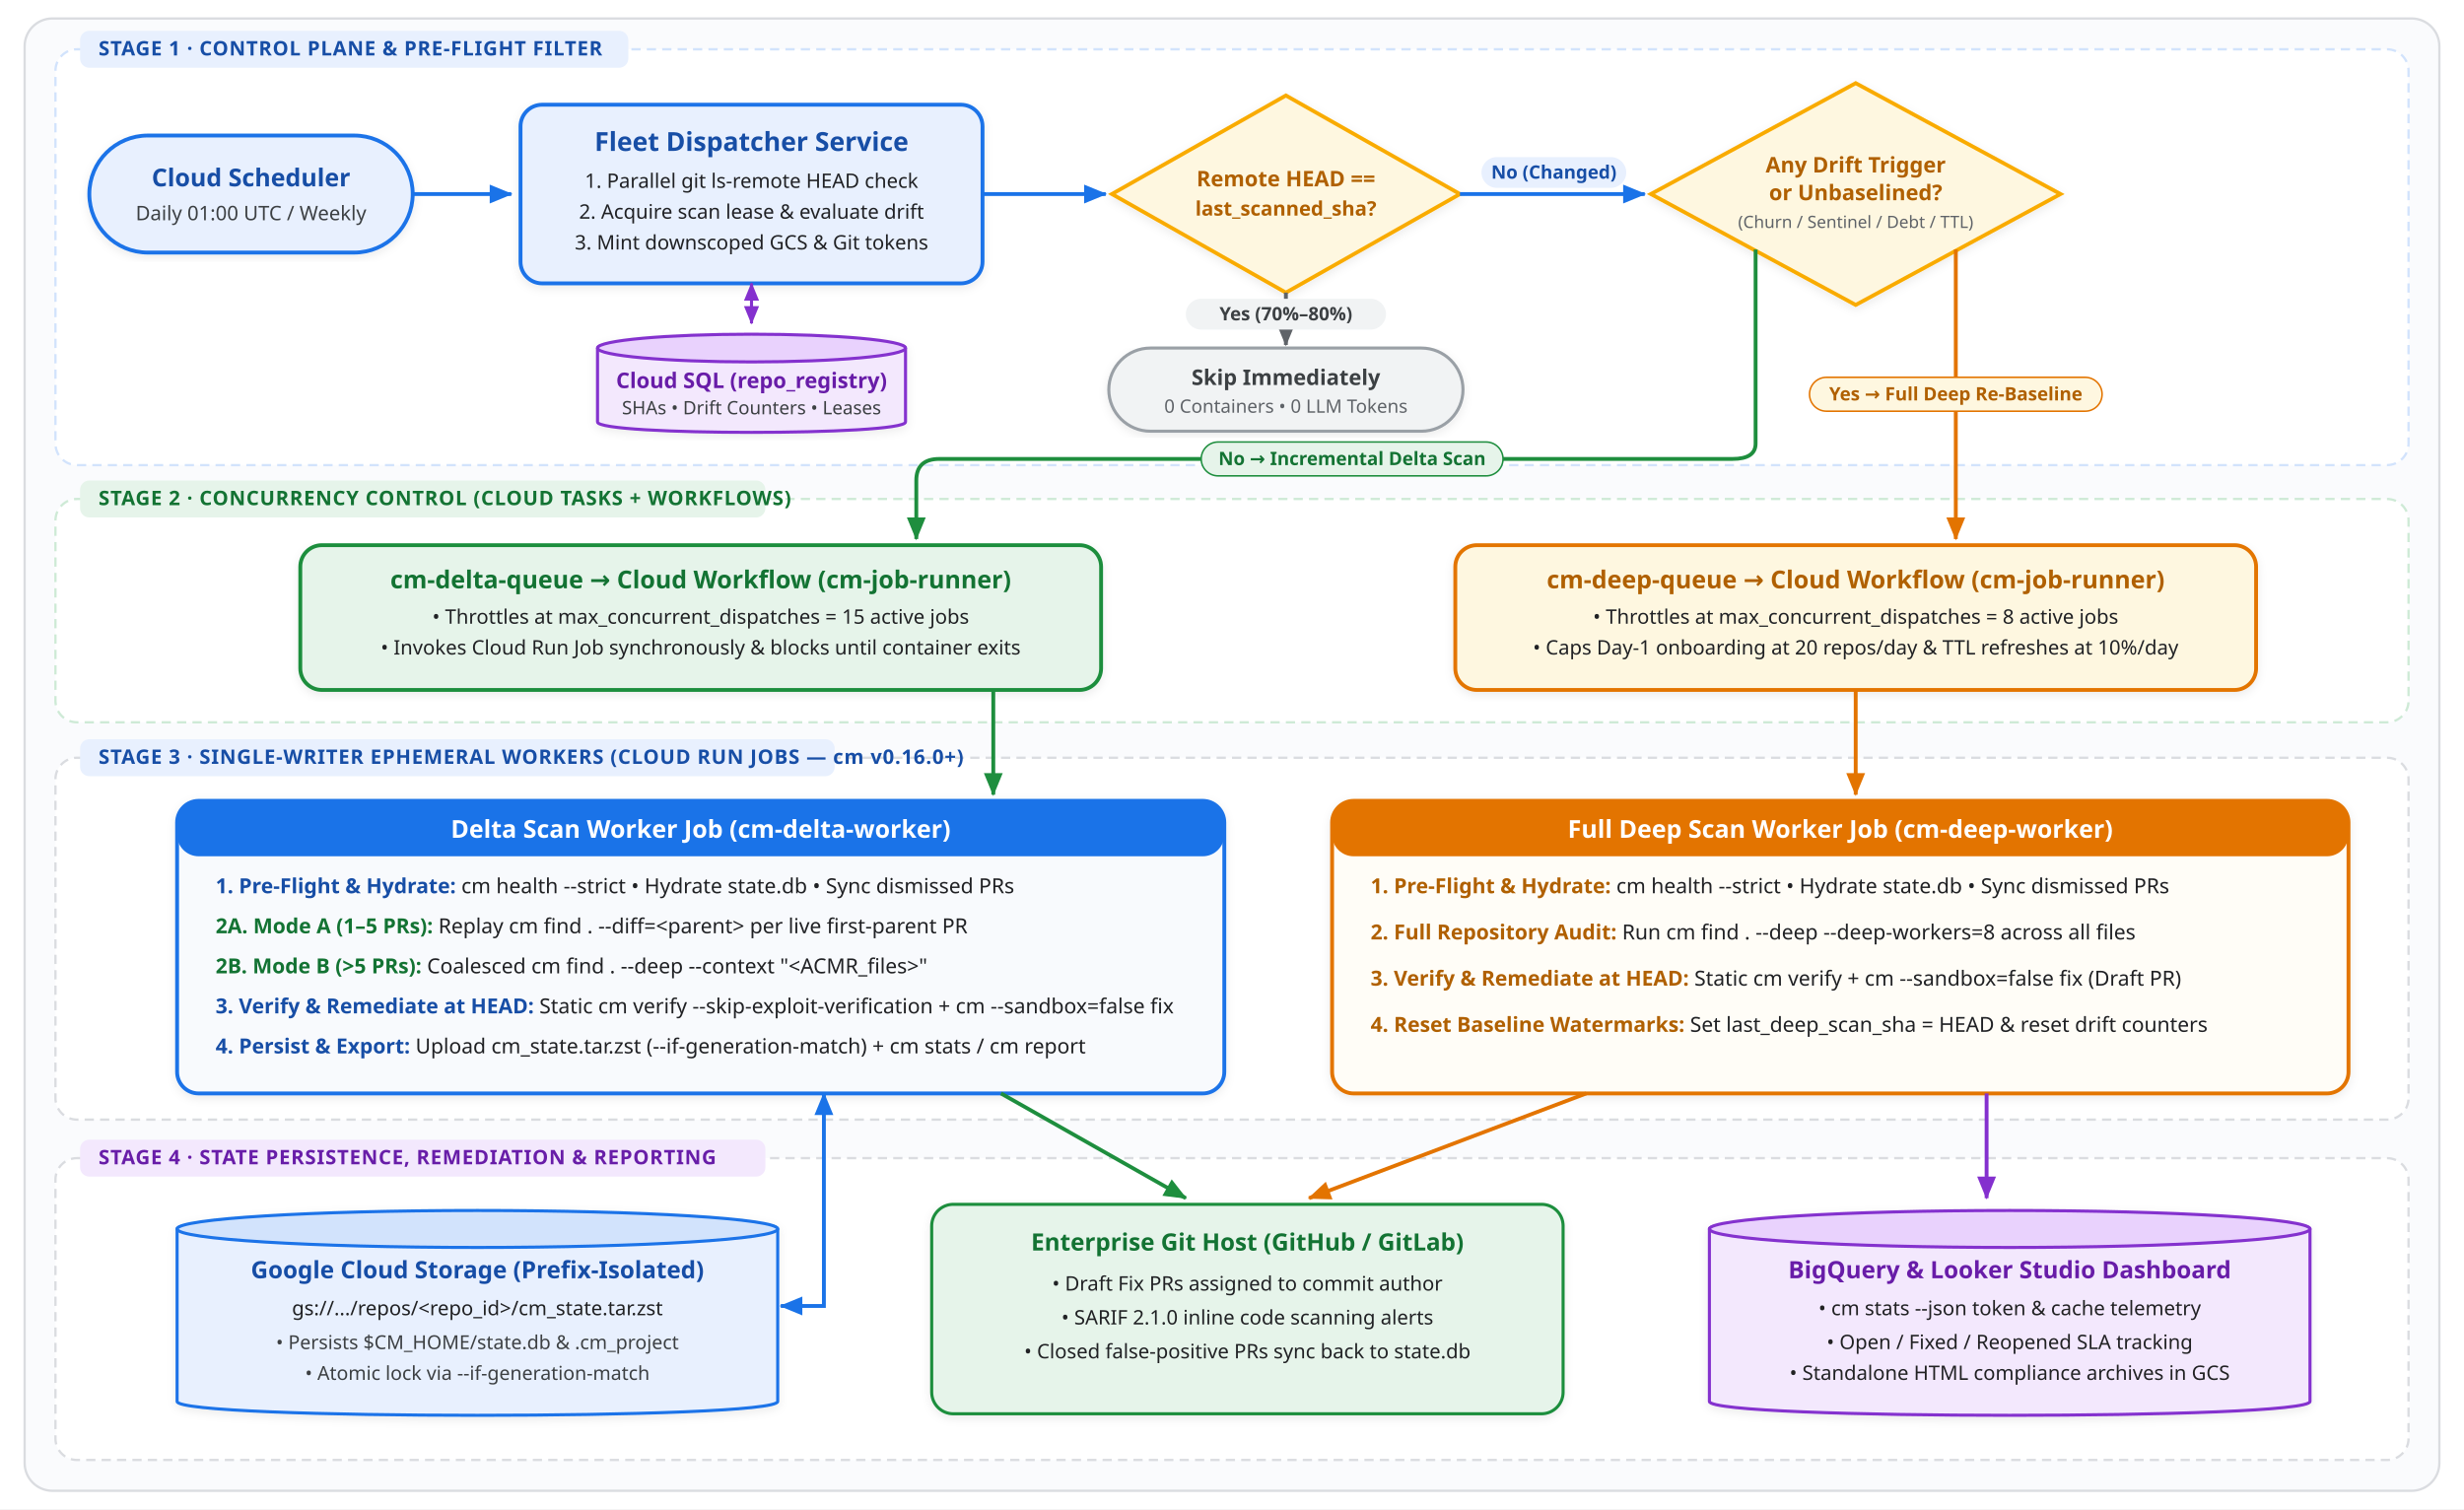
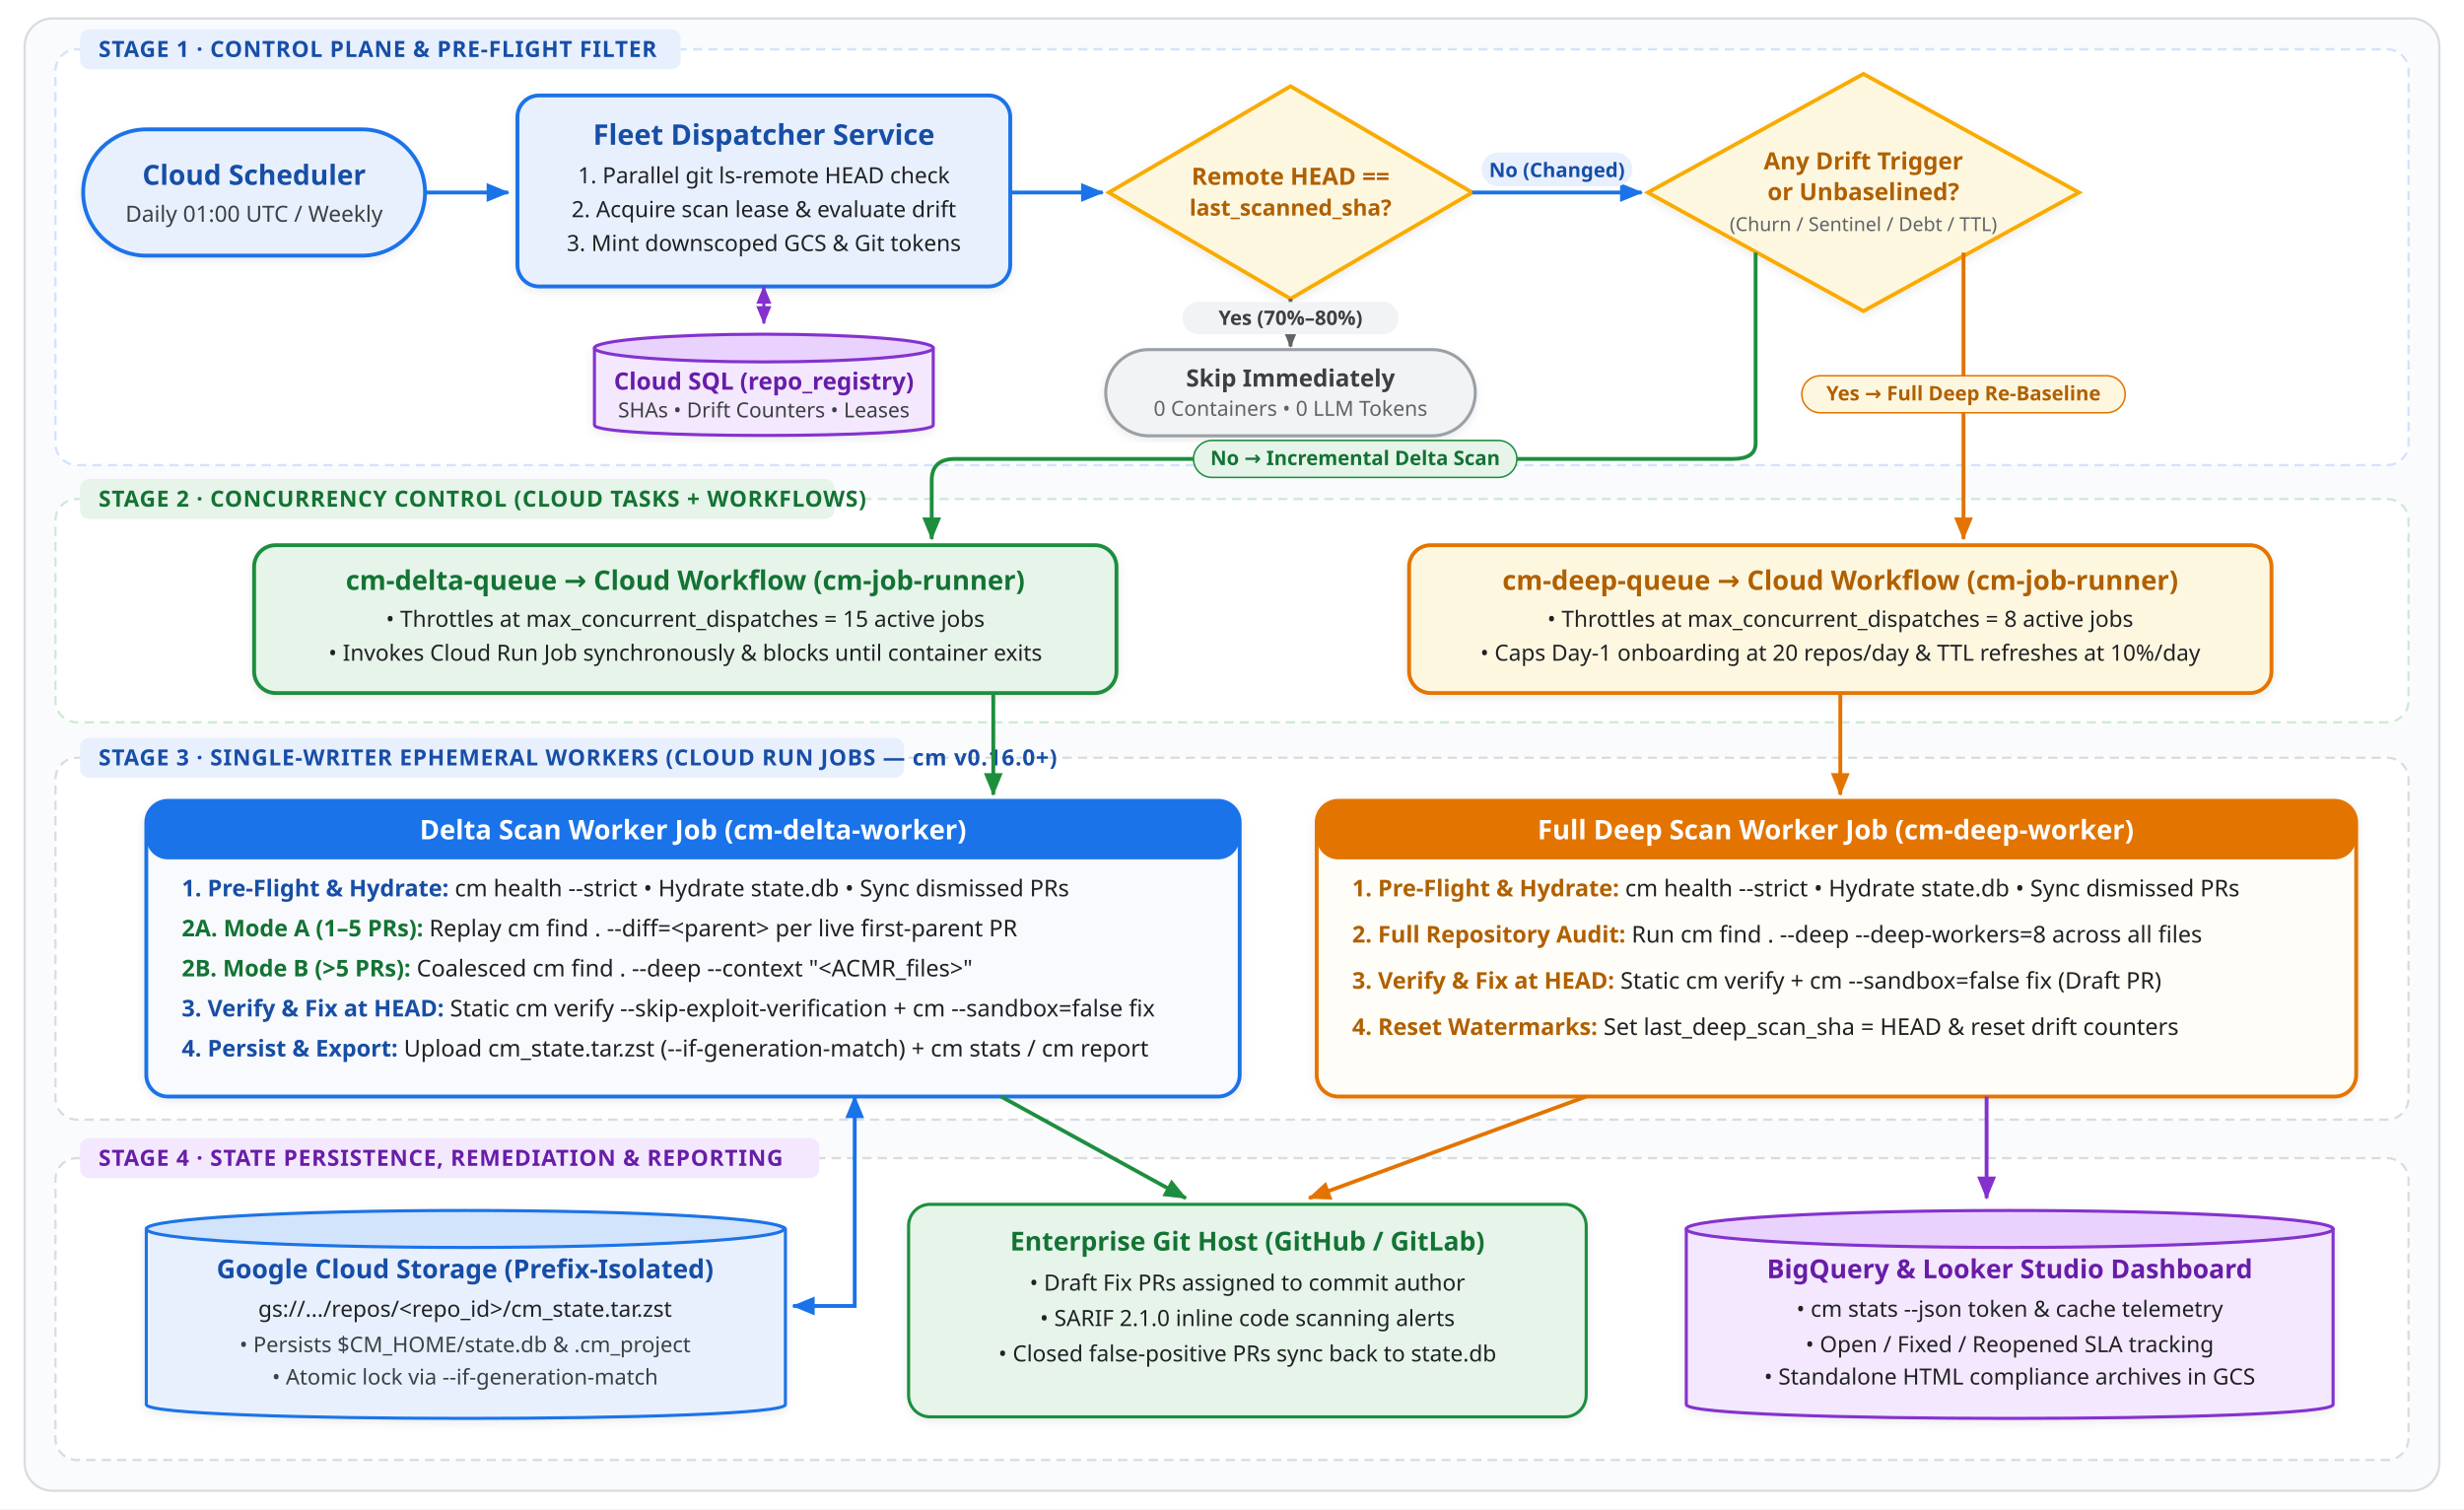
<svg xmlns="http://www.w3.org/2000/svg" width="1600" height="980" viewBox="0 0 1600 980">
  <rect width="1600" height="980" fill="#FFFFFF" />
  <defs>
    <filter id="shadow" x="-4%" y="-4%" width="108%" height="112%">
      <feDropShadow dx="0" dy="2" stdDeviation="3" flood-color="#202124" flood-opacity="0.08" />
    </filter>
    <marker id="arrowBlue" viewBox="0 0 10 10" refX="8" refY="5" markerWidth="7" markerHeight="7" orient="auto-start-reverse">
      <path d="M 0 1.5 L 8.5 5 L 0 8.5 z" fill="#1A73E8" />
    </marker>
    <marker id="arrowGray" viewBox="0 0 10 10" refX="8" refY="5" markerWidth="7" markerHeight="7" orient="auto-start-reverse">
      <path d="M 0 1.5 L 8.5 5 L 0 8.5 z" fill="#5F6368" />
    </marker>
    <marker id="arrowGreen" viewBox="0 0 10 10" refX="8" refY="5" markerWidth="7" markerHeight="7" orient="auto-start-reverse">
      <path d="M 0 1.5 L 8.5 5 L 0 8.5 z" fill="#1E8E3E" />
    </marker>
    <marker id="arrowAmber" viewBox="0 0 10 10" refX="8" refY="5" markerWidth="7" markerHeight="7" orient="auto-start-reverse">
      <path d="M 0 1.5 L 8.5 5 L 0 8.5 z" fill="#E37400" />
    </marker>
    <marker id="arrowPurple" viewBox="0 0 10 10" refX="8" refY="5" markerWidth="7" markerHeight="7" orient="auto-start-reverse">
      <path d="M 0 1.5 L 8.5 5 L 0 8.5 z" fill="#8430CE" />
    </marker>
  </defs>
  <rect x="16" y="12" width="1568" height="956" rx="18" fill="#FAFBFD" stroke="#DADCE0" stroke-width="1.5" />
  <rect x="36" y="32" width="1528" height="270" rx="14" fill="#FFFFFF" stroke="#D2E3FC" stroke-width="1.5" stroke-dasharray="6,4" />
-   <rect x="52" y="20" width="356" height="24" rx="6" fill="#E8F0FE" />
-   <text x="64" y="36" font-family="Google Sans, sans-serif" font-size="13" font-weight="bold" fill="#174EA6" letter-spacing="0.5">STAGE 1 · CONTROL PLANE &amp; PRE-FLIGHT FILTER</text>
-   <rect x="58" y="88" width="210" height="76" rx="38" fill="#E8F0FE" stroke="#1A73E8" stroke-width="2.5" filter="url(#shadow)" />
-   <text x="163" y="121" font-family="Google Sans, sans-serif" font-size="16" font-weight="bold" fill="#174EA6" text-anchor="middle">Cloud Scheduler</text>
-   <text x="163" y="143" font-family="Google Sans, sans-serif" font-size="13" fill="#3C4043" text-anchor="middle">Daily 01:00 UTC / Weekly</text>
-   <path d="M 268 126 L 332 126" stroke="#1A73E8" stroke-width="2.5" fill="none" marker-end="url(#arrowBlue)" />
-   <rect x="338" y="68" width="300" height="116" rx="14" fill="#E8F0FE" stroke="#1A73E8" stroke-width="2.5" filter="url(#shadow)" />
-   <text x="488" y="98" font-family="Google Sans, sans-serif" font-size="17" font-weight="bold" fill="#174EA6" text-anchor="middle">Fleet Dispatcher Service</text>
-   <text x="488" y="122" font-family="Google Sans, sans-serif" font-size="13" fill="#202124" text-anchor="middle">1. Parallel git ls-remote HEAD check</text>
-   <text x="488" y="142" font-family="Google Sans, sans-serif" font-size="13" fill="#202124" text-anchor="middle">2. Acquire scan lease &amp; evaluate drift</text>
-   <text x="488" y="162" font-family="Google Sans, sans-serif" font-size="13" fill="#202124" text-anchor="middle">3. Mint downscoped GCS &amp; Git tokens</text>
-   <g transform="translate(388, 212)" filter="url(#shadow)">
-     <path d="M 0 14 C 0 5, 200 5, 200 14 L 200 62 C 200 71, 0 71, 0 62 Z" fill="#F3E8FD" stroke="#8430CE" stroke-width="2" />
-     <ellipse cx="100" cy="14" rx="100" ry="9" fill="#E9D2FD" stroke="#8430CE" stroke-width="2" />
-     <text x="100" y="40" font-family="Google Sans, sans-serif" font-size="14" font-weight="bold" fill="#681DA8" text-anchor="middle">Cloud SQL (repo_registry)</text>
-     <text x="100" y="57" font-family="Google Sans, sans-serif" font-size="12" fill="#3C4043" text-anchor="middle">SHAs • Drift Counters • Leases</text>
+   <rect x="52" y="19" width="390" height="26" rx="6" fill="#E8F0FE" />
+   <text x="64" y="37" font-family="Google Sans, sans-serif" font-size="14.5" font-weight="bold" fill="#174EA6" letter-spacing="0.5">STAGE 1 · CONTROL PLANE &amp; PRE-FLIGHT FILTER</text>
+   <rect x="54" y="84" width="222" height="82" rx="41" fill="#E8F0FE" stroke="#1A73E8" stroke-width="2.5" filter="url(#shadow)" />
+   <text x="165" y="120" font-family="Google Sans, sans-serif" font-size="18" font-weight="bold" fill="#174EA6" text-anchor="middle">Cloud Scheduler</text>
+   <text x="165" y="144" font-family="Google Sans, sans-serif" font-size="14.5" fill="#3C4043" text-anchor="middle">Daily 01:00 UTC / Weekly</text>
+   <path d="M 276 125 L 330 125" stroke="#1A73E8" stroke-width="2.5" fill="none" marker-end="url(#arrowBlue)" />
+   <rect x="336" y="62" width="320" height="124" rx="14" fill="#E8F0FE" stroke="#1A73E8" stroke-width="2.5" filter="url(#shadow)" />
+   <text x="496" y="94" font-family="Google Sans, sans-serif" font-size="18.5" font-weight="bold" fill="#174EA6" text-anchor="middle">Fleet Dispatcher Service</text>
+   <text x="496" y="119" font-family="Google Sans, sans-serif" font-size="14.5" fill="#202124" text-anchor="middle">1. Parallel git ls-remote HEAD check</text>
+   <text x="496" y="141" font-family="Google Sans, sans-serif" font-size="14.5" fill="#202124" text-anchor="middle">2. Acquire scan lease &amp; evaluate drift</text>
+   <text x="496" y="163" font-family="Google Sans, sans-serif" font-size="14.5" fill="#202124" text-anchor="middle">3. Mint downscoped GCS &amp; Git tokens</text>
+   <g transform="translate(386, 212)" filter="url(#shadow)">
+     <path d="M 0 14 C 0 5, 220 5, 220 14 L 220 64 C 220 73, 0 73, 0 64 Z" fill="#F3E8FD" stroke="#8430CE" stroke-width="2" />
+     <ellipse cx="110" cy="14" rx="110" ry="9" fill="#E9D2FD" stroke="#8430CE" stroke-width="2" />
+     <text x="110" y="41" font-family="Google Sans, sans-serif" font-size="15.5" font-weight="bold" fill="#681DA8" text-anchor="middle">Cloud SQL (repo_registry)</text>
+     <text x="110" y="59" font-family="Google Sans, sans-serif" font-size="13.5" fill="#3C4043" text-anchor="middle">SHAs • Drift Counters • Leases</text>
  </g>
-   <path d="M 488 184 L 488 210" stroke="#8430CE" stroke-width="2" fill="none" marker-start="url(#arrowPurple)" marker-end="url(#arrowPurple)" />
-   <path d="M 638 126 L 718 126" stroke="#1A73E8" stroke-width="2.5" fill="none" marker-end="url(#arrowBlue)" />
-   <polygon points="835,62 948,126 835,190 722,126" fill="#FEF7E0" stroke="#F9AB00" stroke-width="2.5" filter="url(#shadow)" />
-   <text x="835" y="121" font-family="Google Sans, sans-serif" font-size="14" font-weight="bold" fill="#B06000" text-anchor="middle">Remote HEAD ==</text>
-   <text x="835" y="140" font-family="Google Sans, sans-serif" font-size="13" font-weight="bold" fill="#B06000" text-anchor="middle">last_scanned_sha?</text>
-   <path d="M 835 190 L 835 224" stroke="#5F6368" stroke-width="2.5" fill="none" marker-end="url(#arrowGray)" />
-   <rect x="770" y="194" width="130" height="20" rx="10" fill="#F1F3F4" />
-   <text x="835" y="208" font-family="Google Sans, sans-serif" font-size="12" font-weight="bold" fill="#3C4043" text-anchor="middle">Yes (70%–80%)</text>
-   <rect x="720" y="226" width="230" height="54" rx="27" fill="#F1F3F4" stroke="#9AA0A6" stroke-width="2" filter="url(#shadow)" />
-   <text x="835" y="250" font-family="Google Sans, sans-serif" font-size="14" font-weight="bold" fill="#3C4043" text-anchor="middle">Skip Immediately</text>
-   <text x="835" y="268" font-family="Google Sans, sans-serif" font-size="12" fill="#5F6368" text-anchor="middle">0 Containers  •  0 LLM Tokens</text>
-   <path d="M 948 126 L 1068 126" stroke="#1A73E8" stroke-width="2.5" fill="none" marker-end="url(#arrowBlue)" />
-   <rect x="962" y="102" width="94" height="20" rx="10" fill="#E8F0FE" />
-   <text x="1009" y="116" font-family="Google Sans, sans-serif" font-size="12" font-weight="bold" fill="#174EA6" text-anchor="middle">No (Changed)</text>
-   <polygon points="1205,54 1338,126 1205,198 1072,126" fill="#FEF7E0" stroke="#F9AB00" stroke-width="2.5" filter="url(#shadow)" />
-   <text x="1205" y="112" font-family="Google Sans, sans-serif" font-size="14" font-weight="bold" fill="#B06000" text-anchor="middle">Any Drift Trigger</text>
-   <text x="1205" y="130" font-family="Google Sans, sans-serif" font-size="14" font-weight="bold" fill="#B06000" text-anchor="middle">or Unbaselined?</text>
-   <text x="1205" y="148" font-family="Google Sans, sans-serif" font-size="11" fill="#5F6368" text-anchor="middle">(Churn / Sentinel / Debt / TTL)</text>
+   <path d="M 496 186 L 496 210" stroke="#8430CE" stroke-width="2" fill="none" marker-start="url(#arrowPurple)" marker-end="url(#arrowPurple)" />
+   <path d="M 656 125 L 716 125" stroke="#1A73E8" stroke-width="2.5" fill="none" marker-end="url(#arrowBlue)" />
+   <polygon points="838,56 956,125 838,194 720,125" fill="#FEF7E0" stroke="#F9AB00" stroke-width="2.5" filter="url(#shadow)" />
+   <text x="838" y="120" font-family="Google Sans, sans-serif" font-size="15.5" font-weight="bold" fill="#B06000" text-anchor="middle">Remote HEAD ==</text>
+   <text x="838" y="140" font-family="Google Sans, sans-serif" font-size="14.5" font-weight="bold" fill="#B06000" text-anchor="middle">last_scanned_sha?</text>
+   <path d="M 838 194 L 838 225" stroke="#5F6368" stroke-width="2.5" fill="none" marker-end="url(#arrowGray)" />
+   <rect x="768" y="196" width="140" height="21" rx="10" fill="#F1F3F4" />
+   <text x="838" y="211" font-family="Google Sans, sans-serif" font-size="13" font-weight="bold" fill="#3C4043" text-anchor="middle">Yes (70%–80%)</text>
+   <rect x="718" y="227" width="240" height="56" rx="28" fill="#F1F3F4" stroke="#9AA0A6" stroke-width="2" filter="url(#shadow)" />
+   <text x="838" y="251" font-family="Google Sans, sans-serif" font-size="15.5" font-weight="bold" fill="#3C4043" text-anchor="middle">Skip Immediately</text>
+   <text x="838" y="270" font-family="Google Sans, sans-serif" font-size="13.5" fill="#5F6368" text-anchor="middle">0 Containers  •  0 LLM Tokens</text>
+   <path d="M 956 125 L 1066 125" stroke="#1A73E8" stroke-width="2.5" fill="none" marker-end="url(#arrowBlue)" />
+   <rect x="962" y="99" width="98" height="22" rx="11" fill="#E8F0FE" />
+   <text x="1011" y="115" font-family="Google Sans, sans-serif" font-size="13" font-weight="bold" fill="#174EA6" text-anchor="middle">No (Changed)</text>
+   <polygon points="1210,48 1350,125 1210,202 1070,125" fill="#FEF7E0" stroke="#F9AB00" stroke-width="2.5" filter="url(#shadow)" />
+   <text x="1210" y="110" font-family="Google Sans, sans-serif" font-size="15.5" font-weight="bold" fill="#B06000" text-anchor="middle">Any Drift Trigger</text>
+   <text x="1210" y="130" font-family="Google Sans, sans-serif" font-size="15.5" font-weight="bold" fill="#B06000" text-anchor="middle">or Unbaselined?</text>
+   <text x="1210" y="150" font-family="Google Sans, sans-serif" font-size="12.5" fill="#5F6368" text-anchor="middle">(Churn / Sentinel / Debt / TTL)</text>
  <rect x="36" y="324" width="1528" height="145" rx="14" fill="#FFFFFF" stroke="#CEEAD6" stroke-width="1.5" stroke-dasharray="6,4" />
-   <rect x="52" y="312" width="445" height="24" rx="6" fill="#E6F4EA" />
-   <text x="64" y="328" font-family="Google Sans, sans-serif" font-size="13" font-weight="bold" fill="#137333" letter-spacing="0.5">STAGE 2 · CONCURRENCY CONTROL (CLOUD TASKS + WORKFLOWS)</text>
-   <path d="M 1140 162 L 1140 288 Q 1140 298 1125 298 L 610 298 Q 595 298 595 312 L 595 350" stroke="#1E8E3E" stroke-width="2.5" fill="none" marker-end="url(#arrowGreen)" />
-   <rect x="780" y="287" width="196" height="22" rx="11" fill="#E6F4EA" stroke="#1E8E3E" stroke-width="1" />
-   <text x="878" y="302" font-family="Google Sans, sans-serif" font-size="12" font-weight="bold" fill="#137333" text-anchor="middle">No → Incremental Delta Scan</text>
-   <path d="M 1270 162 L 1270 350" stroke="#E37400" stroke-width="2.5" fill="none" marker-end="url(#arrowAmber)" />
-   <rect x="1175" y="245" width="190" height="22" rx="11" fill="#FEF7E0" stroke="#E37400" stroke-width="1" />
-   <text x="1270" y="260" font-family="Google Sans, sans-serif" font-size="12" font-weight="bold" fill="#B06000" text-anchor="middle">Yes → Full Deep Re-Baseline</text>
-   <rect x="195" y="354" width="520" height="94" rx="14" fill="#E6F4EA" stroke="#1E8E3E" stroke-width="2.5" filter="url(#shadow)" />
-   <text x="455" y="382" font-family="Google Sans, sans-serif" font-size="16" font-weight="bold" fill="#137333" text-anchor="middle">cm-delta-queue  →  Cloud Workflow (cm-job-runner)</text>
-   <text x="455" y="405" font-family="Google Sans, sans-serif" font-size="13" fill="#202124" text-anchor="middle">• Throttles at max_concurrent_dispatches = 15 active jobs</text>
-   <text x="455" y="425" font-family="Google Sans, sans-serif" font-size="13" fill="#202124" text-anchor="middle">• Invokes Cloud Run Job synchronously &amp; blocks until container exits</text>
-   <rect x="945" y="354" width="520" height="94" rx="14" fill="#FEF7E0" stroke="#E37400" stroke-width="2.5" filter="url(#shadow)" />
-   <text x="1205" y="382" font-family="Google Sans, sans-serif" font-size="16" font-weight="bold" fill="#B06000" text-anchor="middle">cm-deep-queue  →  Cloud Workflow (cm-job-runner)</text>
-   <text x="1205" y="405" font-family="Google Sans, sans-serif" font-size="13" fill="#202124" text-anchor="middle">• Throttles at max_concurrent_dispatches = 8 active jobs</text>
-   <text x="1205" y="425" font-family="Google Sans, sans-serif" font-size="13" fill="#202124" text-anchor="middle">• Caps Day-1 onboarding at 20 repos/day &amp; TTL refreshes at 10%/day</text>
+   <rect x="52" y="311" width="490" height="26" rx="6" fill="#E6F4EA" />
+   <text x="64" y="329" font-family="Google Sans, sans-serif" font-size="14.5" font-weight="bold" fill="#137333" letter-spacing="0.5">STAGE 2 · CONCURRENCY CONTROL (CLOUD TASKS + WORKFLOWS)</text>
+   <path d="M 1140 164 L 1140 288 Q 1140 298 1125 298 L 620 298 Q 605 298 605 312 L 605 350" stroke="#1E8E3E" stroke-width="2.5" fill="none" marker-end="url(#arrowGreen)" />
+   <rect x="775" y="286" width="210" height="24" rx="12" fill="#E6F4EA" stroke="#1E8E3E" stroke-width="1" />
+   <text x="880" y="302" font-family="Google Sans, sans-serif" font-size="13" font-weight="bold" fill="#137333" text-anchor="middle">No → Incremental Delta Scan</text>
+   <path d="M 1275 164 L 1275 350" stroke="#E37400" stroke-width="2.5" fill="none" marker-end="url(#arrowAmber)" />
+   <rect x="1170" y="244" width="210" height="24" rx="12" fill="#FEF7E0" stroke="#E37400" stroke-width="1" />
+   <text x="1275" y="260" font-family="Google Sans, sans-serif" font-size="13" font-weight="bold" fill="#B06000" text-anchor="middle">Yes → Full Deep Re-Baseline</text>
+   <rect x="165" y="354" width="560" height="96" rx="14" fill="#E6F4EA" stroke="#1E8E3E" stroke-width="2.5" filter="url(#shadow)" />
+   <text x="445" y="383" font-family="Google Sans, sans-serif" font-size="17.5" font-weight="bold" fill="#137333" text-anchor="middle">cm-delta-queue  →  Cloud Workflow (cm-job-runner)</text>
+   <text x="445" y="407" font-family="Google Sans, sans-serif" font-size="14.5" fill="#202124" text-anchor="middle">• Throttles at max_concurrent_dispatches = 15 active jobs</text>
+   <text x="445" y="429" font-family="Google Sans, sans-serif" font-size="14.5" fill="#202124" text-anchor="middle">• Invokes Cloud Run Job synchronously &amp; blocks until container exits</text>
+   <rect x="915" y="354" width="560" height="96" rx="14" fill="#FEF7E0" stroke="#E37400" stroke-width="2.5" filter="url(#shadow)" />
+   <text x="1195" y="383" font-family="Google Sans, sans-serif" font-size="17.5" font-weight="bold" fill="#B06000" text-anchor="middle">cm-deep-queue  →  Cloud Workflow (cm-job-runner)</text>
+   <text x="1195" y="407" font-family="Google Sans, sans-serif" font-size="14.5" fill="#202124" text-anchor="middle">• Throttles at max_concurrent_dispatches = 8 active jobs</text>
+   <text x="1195" y="429" font-family="Google Sans, sans-serif" font-size="14.5" fill="#202124" text-anchor="middle">• Caps Day-1 onboarding at 20 repos/day &amp; TTL refreshes at 10%/day</text>
  <rect x="36" y="492" width="1528" height="235" rx="14" fill="#FFFFFF" stroke="#DADCE0" stroke-width="1.5" stroke-dasharray="6,4" />
-   <rect x="52" y="480" width="490" height="24" rx="6" fill="#E8F0FE" />
-   <text x="64" y="496" font-family="Google Sans, sans-serif" font-size="13" font-weight="bold" fill="#174EA6" letter-spacing="0.5">STAGE 3 · SINGLE-WRITER EPHEMERAL WORKERS (CLOUD RUN JOBS — cm v0.16.0+)</text>
-   <path d="M 645 448 L 645 516" stroke="#1E8E3E" stroke-width="2.5" fill="none" marker-end="url(#arrowGreen)" />
-   <path d="M 1205 448 L 1205 516" stroke="#E37400" stroke-width="2.5" fill="none" marker-end="url(#arrowAmber)" />
-   <rect x="115" y="520" width="680" height="190" rx="14" fill="#F8FAFD" stroke="#1A73E8" stroke-width="2.5" filter="url(#shadow)" />
-   <rect x="115" y="520" width="680" height="36" rx="14" fill="#1A73E8" />
-   <text x="455" y="544" font-family="Google Sans, sans-serif" font-size="16" font-weight="bold" fill="#FFFFFF" text-anchor="middle">Delta Scan Worker Job (cm-delta-worker)</text>
-   <text x="140" y="580" font-family="Google Sans, sans-serif" font-size="13.5" fill="#202124">
+   <rect x="52" y="479" width="535" height="26" rx="6" fill="#E8F0FE" />
+   <text x="64" y="497" font-family="Google Sans, sans-serif" font-size="14.5" font-weight="bold" fill="#174EA6" letter-spacing="0.5">STAGE 3 · SINGLE-WRITER EPHEMERAL WORKERS (CLOUD RUN JOBS — cm v0.16.0+)</text>
+   <path d="M 645 450 L 645 516" stroke="#1E8E3E" stroke-width="2.5" fill="none" marker-end="url(#arrowGreen)" />
+   <path d="M 1195 450 L 1195 516" stroke="#E37400" stroke-width="2.5" fill="none" marker-end="url(#arrowAmber)" />
+   <rect x="95" y="520" width="710" height="192" rx="14" fill="#F8FAFD" stroke="#1A73E8" stroke-width="2.5" filter="url(#shadow)" />
+   <rect x="95" y="520" width="710" height="38" rx="14" fill="#1A73E8" />
+   <text x="450" y="545" font-family="Google Sans, sans-serif" font-size="17.5" font-weight="bold" fill="#FFFFFF" text-anchor="middle">Delta Scan Worker Job (cm-delta-worker)</text>
+   <text x="118" y="582" font-family="Google Sans, sans-serif" font-size="15" fill="#202124">
    <tspan font-weight="bold" fill="#174EA6">1. Pre-Flight &amp; Hydrate:</tspan> cm health --strict • Hydrate state.db • Sync dismissed PRs</text>
-   <text x="140" y="606" font-family="Google Sans, sans-serif" font-size="13.5" fill="#202124">
+   <text x="118" y="608" font-family="Google Sans, sans-serif" font-size="15" fill="#202124">
    <tspan font-weight="bold" fill="#137333">2A. Mode A (1–5 PRs):</tspan> Replay cm find . --diff=&lt;parent&gt; per live first-parent PR</text>
-   <text x="140" y="632" font-family="Google Sans, sans-serif" font-size="13.5" fill="#202124">
+   <text x="118" y="634" font-family="Google Sans, sans-serif" font-size="15" fill="#202124">
    <tspan font-weight="bold" fill="#137333">2B. Mode B (&gt;5 PRs):</tspan> Coalesced cm find . --deep --context "&lt;ACMR_files&gt;"</text>
-   <text x="140" y="658" font-family="Google Sans, sans-serif" font-size="13.5" fill="#202124">
-     <tspan font-weight="bold" fill="#174EA6">3. Verify &amp; Remediate at HEAD:</tspan> Static cm verify --skip-exploit-verification + cm --sandbox=false fix</text>
-   <text x="140" y="684" font-family="Google Sans, sans-serif" font-size="13.5" fill="#202124">
+   <text x="118" y="660" font-family="Google Sans, sans-serif" font-size="15" fill="#202124">
+     <tspan font-weight="bold" fill="#174EA6">3. Verify &amp; Fix at HEAD:</tspan> Static cm verify --skip-exploit-verification + cm --sandbox=false fix</text>
+   <text x="118" y="686" font-family="Google Sans, sans-serif" font-size="15" fill="#202124">
    <tspan font-weight="bold" fill="#174EA6">4. Persist &amp; Export:</tspan> Upload cm_state.tar.zst (--if-generation-match) + cm stats / cm report</text>
-   <rect x="865" y="520" width="660" height="190" rx="14" fill="#FFFDF7" stroke="#E37400" stroke-width="2.5" filter="url(#shadow)" />
-   <rect x="865" y="520" width="660" height="36" rx="14" fill="#E37400" />
-   <text x="1195" y="544" font-family="Google Sans, sans-serif" font-size="16" font-weight="bold" fill="#FFFFFF" text-anchor="middle">Full Deep Scan Worker Job (cm-deep-worker)</text>
-   <text x="890" y="580" font-family="Google Sans, sans-serif" font-size="13.5" fill="#202124">
+   <rect x="855" y="520" width="675" height="192" rx="14" fill="#FFFDF7" stroke="#E37400" stroke-width="2.5" filter="url(#shadow)" />
+   <rect x="855" y="520" width="675" height="38" rx="14" fill="#E37400" />
+   <text x="1192" y="545" font-family="Google Sans, sans-serif" font-size="17.5" font-weight="bold" fill="#FFFFFF" text-anchor="middle">Full Deep Scan Worker Job (cm-deep-worker)</text>
+   <text x="878" y="582" font-family="Google Sans, sans-serif" font-size="15" fill="#202124">
    <tspan font-weight="bold" fill="#B06000">1. Pre-Flight &amp; Hydrate:</tspan> cm health --strict • Hydrate state.db • Sync dismissed PRs</text>
-   <text x="890" y="610" font-family="Google Sans, sans-serif" font-size="13.5" fill="#202124">
+   <text x="878" y="612" font-family="Google Sans, sans-serif" font-size="15" fill="#202124">
    <tspan font-weight="bold" fill="#B06000">2. Full Repository Audit:</tspan> Run cm find . --deep --deep-workers=8 across all files</text>
-   <text x="890" y="640" font-family="Google Sans, sans-serif" font-size="13.5" fill="#202124">
-     <tspan font-weight="bold" fill="#B06000">3. Verify &amp; Remediate at HEAD:</tspan> Static cm verify + cm --sandbox=false fix (Draft PR)</text>
-   <text x="890" y="670" font-family="Google Sans, sans-serif" font-size="13.5" fill="#202124">
-     <tspan font-weight="bold" fill="#B06000">4. Reset Baseline Watermarks:</tspan> Set last_deep_scan_sha = HEAD &amp; reset drift counters</text>
+   <text x="878" y="642" font-family="Google Sans, sans-serif" font-size="15" fill="#202124">
+     <tspan font-weight="bold" fill="#B06000">3. Verify &amp; Fix at HEAD:</tspan> Static cm verify + cm --sandbox=false fix (Draft PR)</text>
+   <text x="878" y="672" font-family="Google Sans, sans-serif" font-size="15" fill="#202124">
+     <tspan font-weight="bold" fill="#B06000">4. Reset Watermarks:</tspan> Set last_deep_scan_sha = HEAD &amp; reset drift counters</text>
  <rect x="36" y="752" width="1528" height="196" rx="14" fill="#FFFFFF" stroke="#DADCE0" stroke-width="1.5" stroke-dasharray="6,4" />
-   <rect x="52" y="740" width="445" height="24" rx="6" fill="#F3E8FD" />
-   <text x="64" y="756" font-family="Google Sans, sans-serif" font-size="13" font-weight="bold" fill="#681DA8" letter-spacing="0.5">STAGE 4 · STATE PERSISTENCE, REMEDIATION &amp; REPORTING</text>
-   <path d="M 535 710 L 535 848 L 507 848" stroke="#1A73E8" stroke-width="2.5" fill="none" marker-start="url(#arrowBlue)" marker-end="url(#arrowBlue)" />
-   <path d="M 650 710 L 770 778" stroke="#1E8E3E" stroke-width="2.5" fill="none" marker-end="url(#arrowGreen)" />
-   <path d="M 1030 710 L 850 778" stroke="#E37400" stroke-width="2.5" fill="none" marker-end="url(#arrowAmber)" />
-   <path d="M 1290 710 L 1290 778" stroke="#8430CE" stroke-width="2.5" fill="none" marker-end="url(#arrowPurple)" />
-   <g transform="translate(115, 782)" filter="url(#shadow)">
-     <path d="M 0 16 C 0 4, 390 4, 390 16 L 390 128 C 390 140, 0 140, 0 128 Z" fill="#E8F0FE" stroke="#1A73E8" stroke-width="2" />
-     <ellipse cx="195" cy="16" rx="195" ry="12" fill="#D2E3FC" stroke="#1A73E8" stroke-width="2" />
-     <text x="195" y="48" font-family="Google Sans, sans-serif" font-size="15.5" font-weight="bold" fill="#174EA6" text-anchor="middle">Google Cloud Storage (Prefix-Isolated)</text>
-     <text x="195" y="72" font-family="Google Sans, sans-serif" font-size="13" fill="#202124" text-anchor="middle">gs://.../repos/&lt;repo_id&gt;/cm_state.tar.zst</text>
-     <text x="195" y="94" font-family="Google Sans, sans-serif" font-size="12.5" fill="#3C4043" text-anchor="middle">• Persists $CM_HOME/state.db &amp; .cm_project</text>
-     <text x="195" y="114" font-family="Google Sans, sans-serif" font-size="12.5" fill="#3C4043" text-anchor="middle">• Atomic lock via --if-generation-match</text>
+   <rect x="52" y="739" width="480" height="26" rx="6" fill="#F3E8FD" />
+   <text x="64" y="757" font-family="Google Sans, sans-serif" font-size="14.5" font-weight="bold" fill="#681DA8" letter-spacing="0.5">STAGE 4 · STATE PERSISTENCE, REMEDIATION &amp; REPORTING</text>
+   <path d="M 555 712 L 555 848 L 515 848" stroke="#1A73E8" stroke-width="2.5" fill="none" marker-start="url(#arrowBlue)" marker-end="url(#arrowBlue)" />
+   <path d="M 650 712 L 770 778" stroke="#1E8E3E" stroke-width="2.5" fill="none" marker-end="url(#arrowGreen)" />
+   <path d="M 1030 712 L 850 778" stroke="#E37400" stroke-width="2.5" fill="none" marker-end="url(#arrowAmber)" />
+   <path d="M 1290 712 L 1290 778" stroke="#8430CE" stroke-width="2.5" fill="none" marker-end="url(#arrowPurple)" />
+   <g transform="translate(95, 782)" filter="url(#shadow)">
+     <path d="M 0 16 C 0 4, 415 4, 415 16 L 415 130 C 415 142, 0 142, 0 130 Z" fill="#E8F0FE" stroke="#1A73E8" stroke-width="2" />
+     <ellipse cx="207" cy="16" rx="207" ry="12" fill="#D2E3FC" stroke="#1A73E8" stroke-width="2" />
+     <text x="207" y="48" font-family="Google Sans, sans-serif" font-size="17" font-weight="bold" fill="#174EA6" text-anchor="middle">Google Cloud Storage (Prefix-Isolated)</text>
+     <text x="207" y="73" font-family="Google Sans, sans-serif" font-size="14.5" fill="#202124" text-anchor="middle">gs://.../repos/&lt;repo_id&gt;/cm_state.tar.zst</text>
+     <text x="207" y="96" font-family="Google Sans, sans-serif" font-size="14" fill="#3C4043" text-anchor="middle">• Persists $CM_HOME/state.db &amp; .cm_project</text>
+     <text x="207" y="117" font-family="Google Sans, sans-serif" font-size="14" fill="#3C4043" text-anchor="middle">• Atomic lock via --if-generation-match</text>
  </g>
-   <rect x="605" y="782" width="410" height="136" rx="14" fill="#E6F4EA" stroke="#1E8E3E" stroke-width="2" filter="url(#shadow)" />
-   <text x="810" y="812" font-family="Google Sans, sans-serif" font-size="15.5" font-weight="bold" fill="#137333" text-anchor="middle">Enterprise Git Host (GitHub / GitLab)</text>
-   <text x="810" y="838" font-family="Google Sans, sans-serif" font-size="13" fill="#202124" text-anchor="middle">• Draft Fix PRs assigned to commit author</text>
-   <text x="810" y="860" font-family="Google Sans, sans-serif" font-size="13" fill="#202124" text-anchor="middle">• SARIF 2.1.0 inline code scanning alerts</text>
-   <text x="810" y="882" font-family="Google Sans, sans-serif" font-size="13" fill="#202124" text-anchor="middle">• Closed false-positive PRs sync back to state.db</text>
-   <g transform="translate(1110, 782)" filter="url(#shadow)">
-     <path d="M 0 16 C 0 4, 390 4, 390 16 L 390 128 C 390 140, 0 140, 0 128 Z" fill="#F3E8FD" stroke="#8430CE" stroke-width="2" />
-     <ellipse cx="195" cy="16" rx="195" ry="12" fill="#E9D2FD" stroke="#8430CE" stroke-width="2" />
-     <text x="195" y="48" font-family="Google Sans, sans-serif" font-size="15.5" font-weight="bold" fill="#681DA8" text-anchor="middle">BigQuery &amp; Looker Studio Dashboard</text>
-     <text x="195" y="72" font-family="Google Sans, sans-serif" font-size="13" fill="#202124" text-anchor="middle">• cm stats --json token &amp; cache telemetry</text>
-     <text x="195" y="94" font-family="Google Sans, sans-serif" font-size="13" fill="#202124" text-anchor="middle">• Open / Fixed / Reopened SLA tracking</text>
-     <text x="195" y="114" font-family="Google Sans, sans-serif" font-size="13" fill="#202124" text-anchor="middle">• Standalone HTML compliance archives in GCS</text>
+   <rect x="590" y="782" width="440" height="138" rx="14" fill="#E6F4EA" stroke="#1E8E3E" stroke-width="2" filter="url(#shadow)" />
+   <text x="810" y="812" font-family="Google Sans, sans-serif" font-size="17" font-weight="bold" fill="#137333" text-anchor="middle">Enterprise Git Host (GitHub / GitLab)</text>
+   <text x="810" y="838" font-family="Google Sans, sans-serif" font-size="14.5" fill="#202124" text-anchor="middle">• Draft Fix PRs assigned to commit author</text>
+   <text x="810" y="861" font-family="Google Sans, sans-serif" font-size="14.5" fill="#202124" text-anchor="middle">• SARIF 2.1.0 inline code scanning alerts</text>
+   <text x="810" y="884" font-family="Google Sans, sans-serif" font-size="14.5" fill="#202124" text-anchor="middle">• Closed false-positive PRs sync back to state.db</text>
+   <g transform="translate(1095, 782)" filter="url(#shadow)">
+     <path d="M 0 16 C 0 4, 420 4, 420 16 L 420 130 C 420 142, 0 142, 0 130 Z" fill="#F3E8FD" stroke="#8430CE" stroke-width="2" />
+     <ellipse cx="210" cy="16" rx="210" ry="12" fill="#E9D2FD" stroke="#8430CE" stroke-width="2" />
+     <text x="210" y="48" font-family="Google Sans, sans-serif" font-size="17" font-weight="bold" fill="#681DA8" text-anchor="middle">BigQuery &amp; Looker Studio Dashboard</text>
+     <text x="210" y="73" font-family="Google Sans, sans-serif" font-size="14.5" fill="#202124" text-anchor="middle">• cm stats --json token &amp; cache telemetry</text>
+     <text x="210" y="96" font-family="Google Sans, sans-serif" font-size="14.5" fill="#202124" text-anchor="middle">• Open / Fixed / Reopened SLA tracking</text>
+     <text x="210" y="117" font-family="Google Sans, sans-serif" font-size="14.5" fill="#202124" text-anchor="middle">• Standalone HTML compliance archives in GCS</text>
  </g>
</svg>
